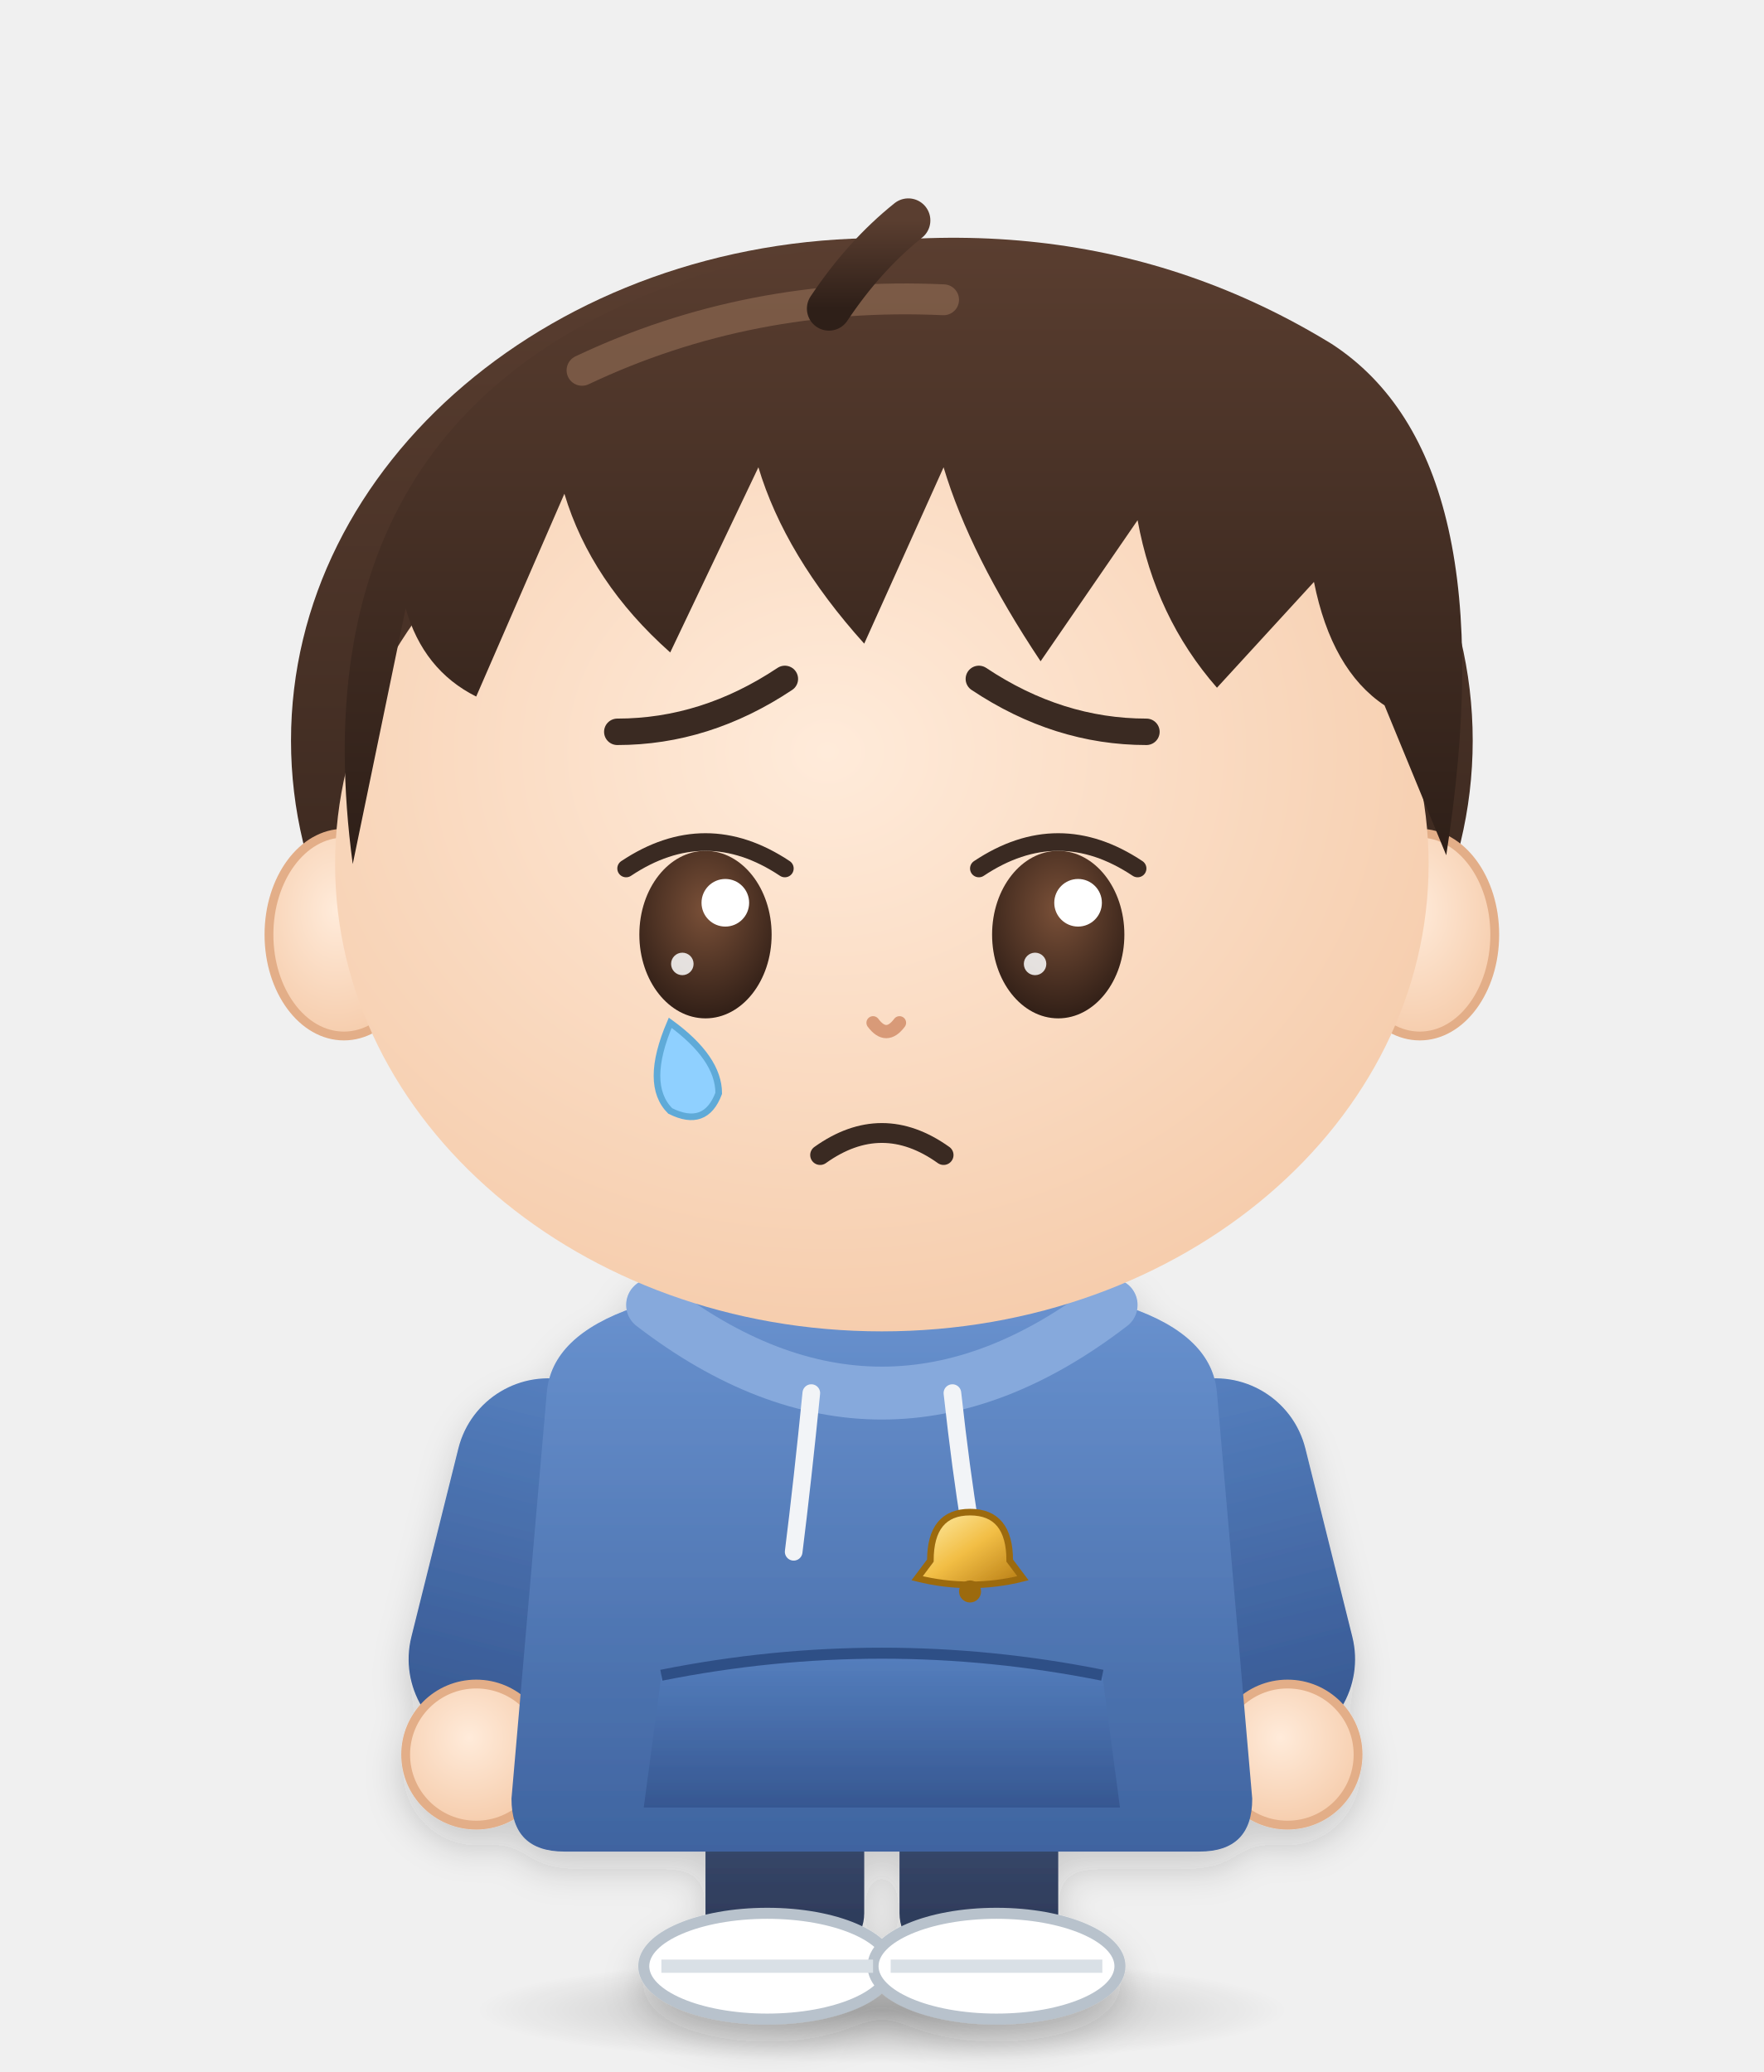
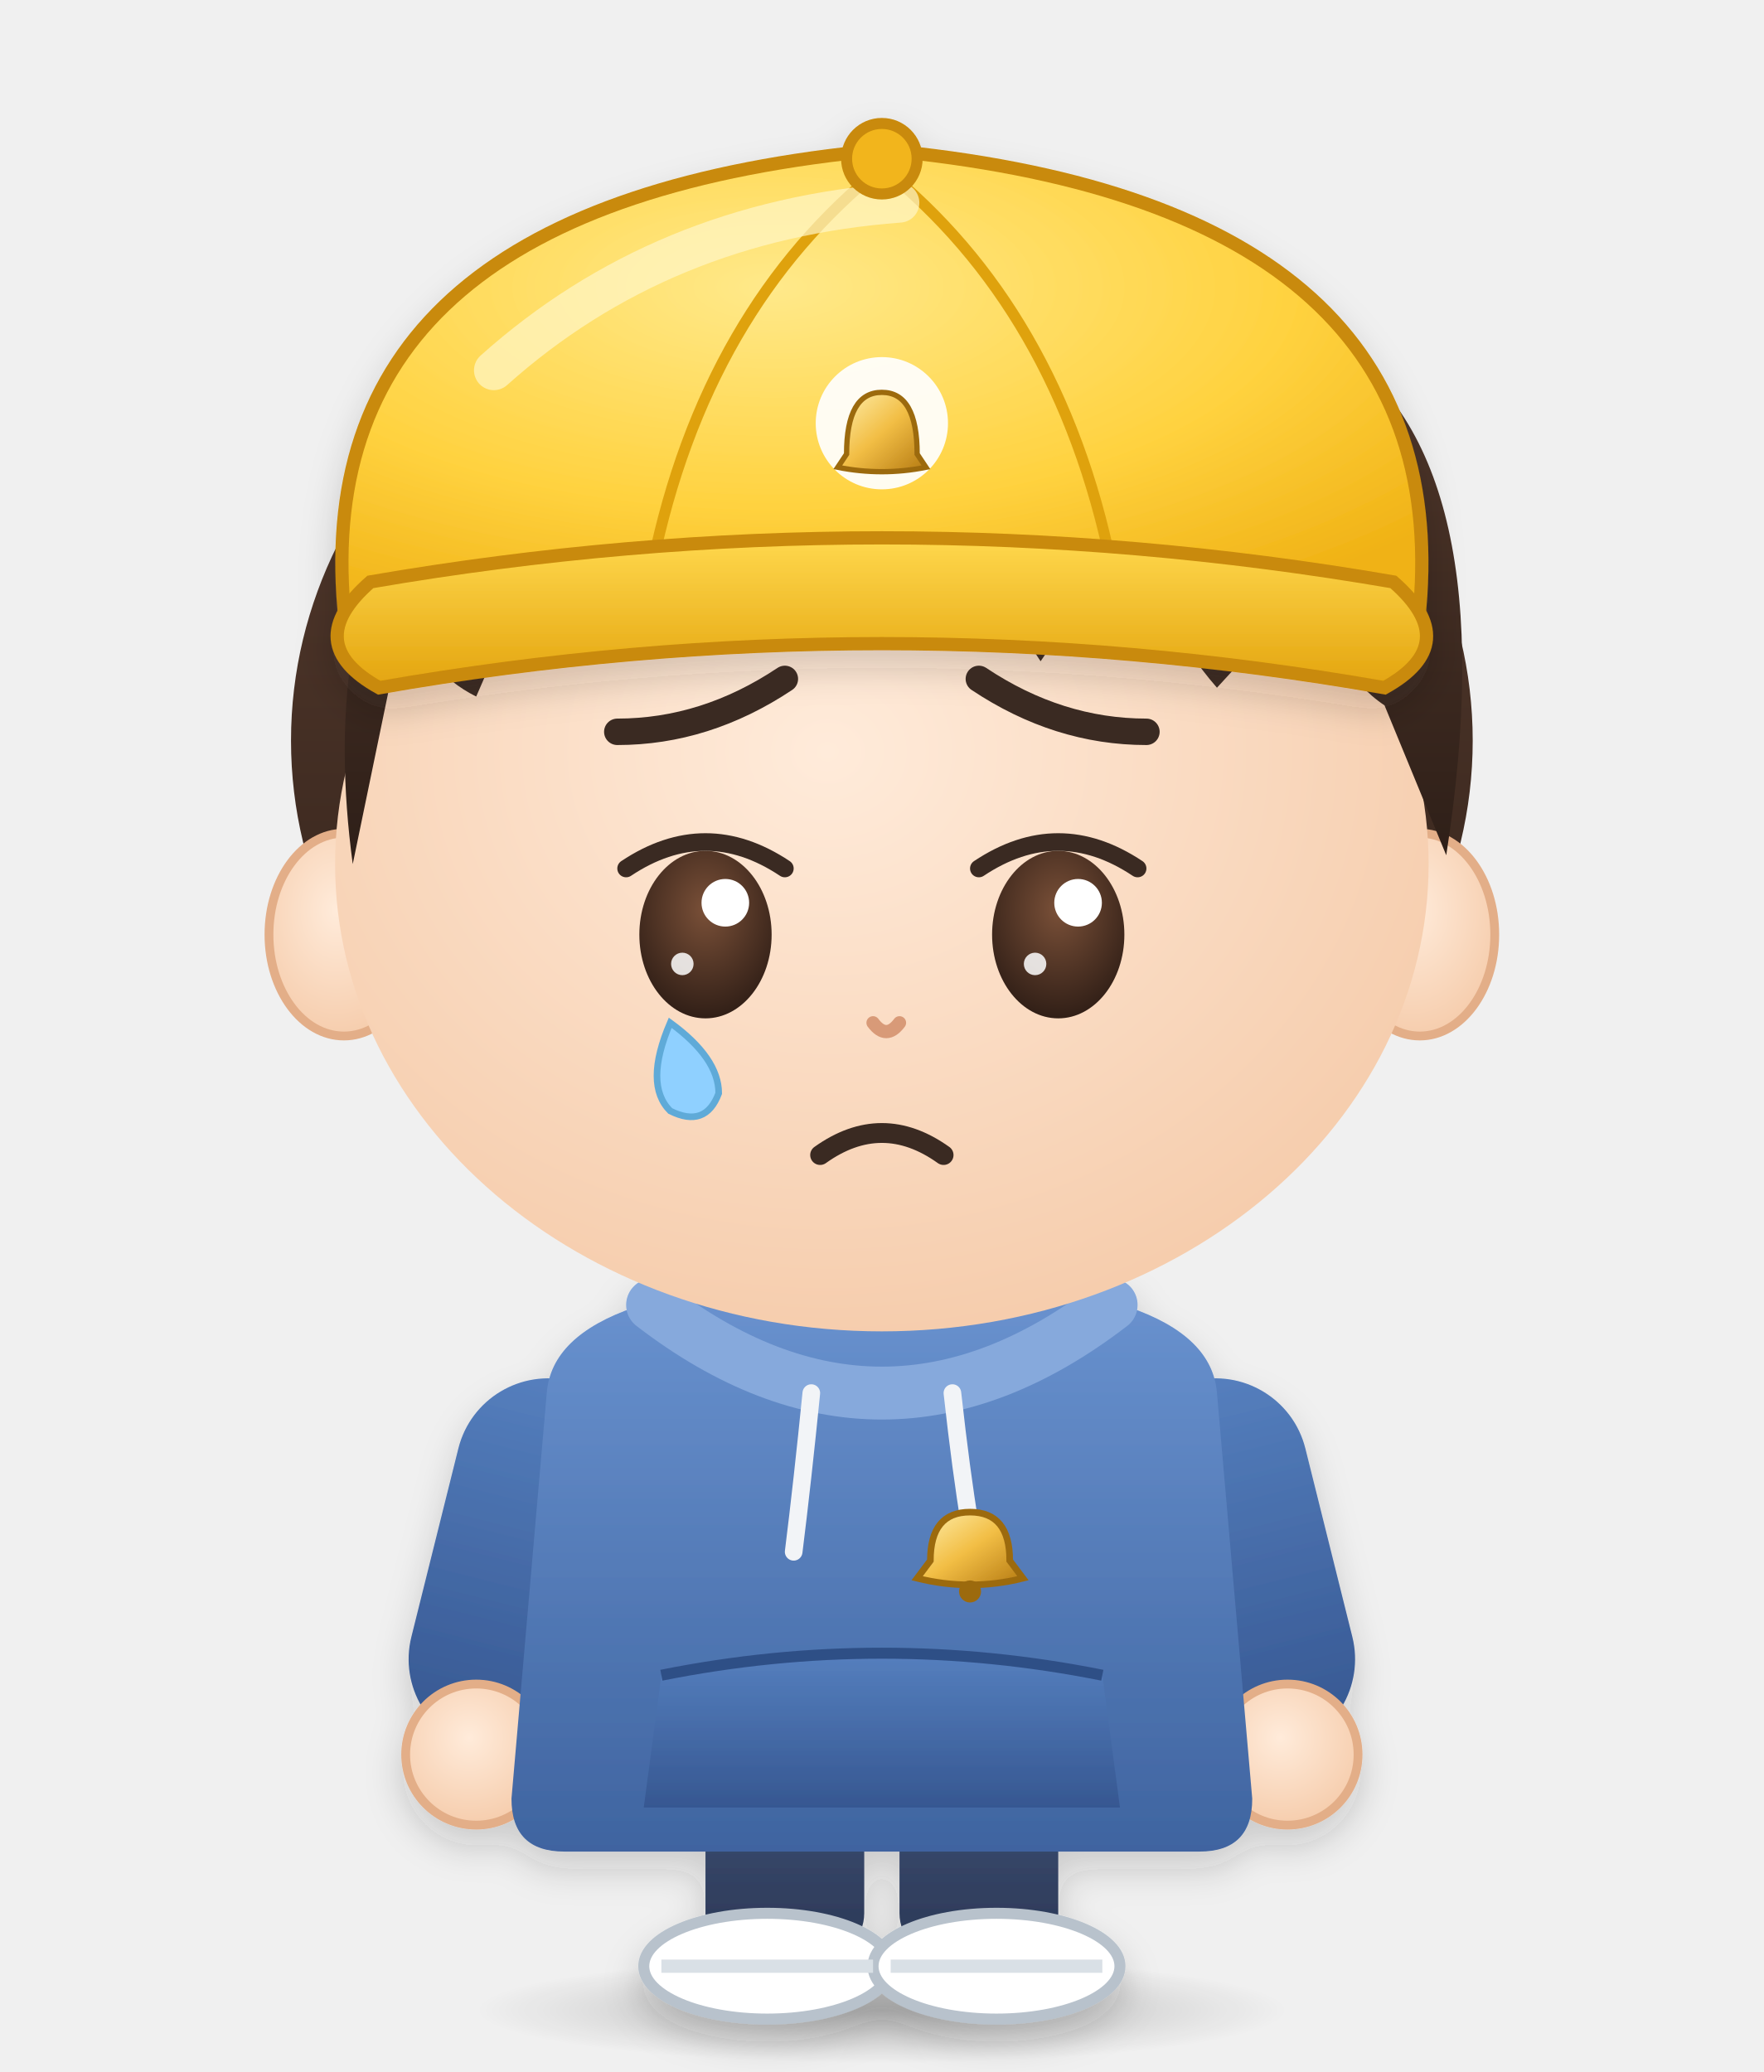
<svg xmlns="http://www.w3.org/2000/svg" viewBox="0 0 400 470" width="400" height="470">
  <defs>
    <radialGradient id="skin" cx="0.45" cy="0.38" r="0.75">
      <stop offset="0" stop-color="#FFEBDA" />
      <stop offset="1" stop-color="#F4C7A4" />
    </radialGradient>
    <linearGradient id="hair" x1="0" y1="0" x2="0" y2="1">
      <stop offset="0" stop-color="#5A3E30" />
      <stop offset="1" stop-color="#2E1F18" />
+     </linearGradient>
+     <radialGradient id="cap" cx="0.4" cy="0.3" r="0.8">
+       <stop offset="0" stop-color="#FFE98A" />
+       <stop offset="0.6" stop-color="#FFD23F" />
+       <stop offset="1" stop-color="#F0B215" />
+     </radialGradient>
+     <linearGradient id="brim" x1="0" y1="0" x2="0" y2="1">
+       <stop offset="0" stop-color="#FFD84D" />
+       <stop offset="1" stop-color="#E3A40E" />
    </linearGradient>
    <linearGradient id="hoodie" x1="0" y1="0" x2="0" y2="1">
      <stop offset="0" stop-color="#6A93D0" />
      <stop offset="1" stop-color="#3F64A0" />
    </linearGradient>
    <linearGradient id="hoodieDark" x1="0" y1="0" x2="0" y2="1">
      <stop offset="0" stop-color="#557FBE" />
      <stop offset="1" stop-color="#365791" />
    </linearGradient>
    <linearGradient id="jeans" x1="0" y1="0" x2="0" y2="1">
      <stop offset="0" stop-color="#3B4C70" />
      <stop offset="1" stop-color="#2A3754" />
    </linearGradient>
    <radialGradient id="iris" cx="0.5" cy="0.35" r="0.7">
      <stop offset="0" stop-color="#7A5038" />
      <stop offset="1" stop-color="#2B1B14" />
    </radialGradient>
    <linearGradient id="gold" x1="0" y1="0" x2="1" y2="1">
      <stop offset="0" stop-color="#FFF1B0" />
      <stop offset="0.5" stop-color="#F2BE45" />
      <stop offset="1" stop-color="#B57A12" />
    </linearGradient>
    <radialGradient id="ground" cx="0.5" cy="0.5" r="0.5">
      <stop offset="0" stop-color="#000" stop-opacity="0.25" />
      <stop offset="1" stop-color="#000" stop-opacity="0" />
    </radialGradient>
    <filter id="soft" x="-40%" y="-40%" width="180%" height="180%">
      <feGaussianBlur stdDeviation="4" />
    </filter>
    <filter id="shadow" x="-20%" y="-20%" width="140%" height="150%">
      <feDropShadow dx="0" dy="4" stdDeviation="4" flood-color="#2A2030" flood-opacity="0.18" />
    </filter>
  </defs>
  <ellipse cx="200" cy="456" rx="92" ry="12" fill="url(#ground)" />
  <g filter="url(#shadow)">
    <rect x="160" y="410" width="36" height="34" rx="10" fill="url(#jeans)" />
    <rect x="204" y="410" width="36" height="34" rx="10" fill="url(#jeans)" />
    <ellipse cx="174" cy="446" rx="28" ry="12" fill="#FFFFFF" stroke="#B8C2CC" stroke-width="2.5" />
    <ellipse cx="226" cy="446" rx="28" ry="12" fill="#FFFFFF" stroke="#B8C2CC" stroke-width="2.5" />
    <path d="M150 446 L198 446 M202 446 L250 446" stroke="#D9E0E6" stroke-width="3" />
    <rect x="98" y="312" width="42" height="86" rx="21" fill="url(#hoodieDark)" transform="rotate(14 119 355)" />
    <rect x="260" y="312" width="42" height="86" rx="21" fill="url(#hoodieDark)" transform="rotate(-14 281 355)" />
    <circle cx="108" cy="398" r="16" fill="url(#skin)" stroke="#E3AE88" stroke-width="2" />
    <circle cx="292" cy="398" r="16" fill="url(#skin)" stroke="#E3AE88" stroke-width="2" />
    <path d="M124 316 Q126 290 200 290 Q274 290 276 316 L284 408 Q284 420 272 420 L128 420 Q116 420 116 408 Z" fill="url(#hoodie)" />
    <path d="M150 380 Q200 370 250 380 L254 410 L146 410 Z" fill="url(#hoodieDark)" />
    <path d="M150 380 Q200 370 250 380" fill="none" stroke="#2F4F86" stroke-width="2.5" />
    <path d="M148 296 Q200 336 252 296" fill="none" stroke="#86A9DC" stroke-width="12" stroke-linecap="round" />
    <path d="M184 316 Q182 336 180 352" fill="none" stroke="#F2F4F7" stroke-width="4" stroke-linecap="round" />
    <path d="M216 316 Q218 334 220 346" fill="none" stroke="#F2F4F7" stroke-width="4" stroke-linecap="round" />
    <path d="M211 354 Q211 343 220 343 Q229 343 229 354 L232 358 Q220 361 208 358 Z" fill="url(#gold)" stroke="#9C6A10" stroke-width="1.5" />
    <circle cx="220" cy="361" r="2.5" fill="#9C6A10" />
  </g>
  <rect x="186" y="282" width="28" height="18" rx="6" fill="#EDB993" />
  <ellipse cx="200" cy="168" rx="134" ry="114" fill="url(#hair)" />
  <ellipse cx="78" cy="212" rx="17" ry="23" fill="url(#skin)" stroke="#E3AE88" stroke-width="2" />
  <ellipse cx="322" cy="212" rx="17" ry="23" fill="url(#skin)" stroke="#E3AE88" stroke-width="2" />
  <ellipse cx="200" cy="196" rx="124" ry="106" fill="url(#skin)" />
  <path d="M80 196 Q66 92 160 62 Q240 40 302 78 Q342 104 328 194 L314 160 Q302 152 298 132            L276 156 Q262 140 258 118 L236 150 Q220 126 214 106 L196 146 Q178 126 172 106            L152 148 Q134 132 128 112 L108 158 Q96 152 92 138 Z" fill="url(#hair)" />
-   <path d="M132 84 Q170 66 214 68" fill="none" stroke="#8A6650" stroke-width="7" stroke-linecap="round" opacity="0.7" />
-   <path d="M188 70 Q196 58 206 50" fill="none" stroke="url(#hair)" stroke-width="10" stroke-linecap="round" />
+   <g filter="url(#shadow)">
+     <path d="M78 138 Q70 46 200 34 Q330 46 322 138 Q200 118 78 138 Z" fill="url(#cap)" stroke="#C98A0A" stroke-width="3" />
+     <path d="M200 38 Q160 70 148 128 M200 38 Q240 70 252 128" fill="none" stroke="#DFA20F" stroke-width="2.5" />
+     <path d="M112 84 Q150 50 204 46" fill="none" stroke="#FFF6C8" stroke-width="9" stroke-linecap="round" opacity="0.7" />
+     <circle cx="200" cy="36" r="8" fill="#F2B51C" stroke="#C98A0A" stroke-width="2.5" />
+     <circle cx="200" cy="96" r="15" fill="#FFFFFF" opacity="0.92" />
+     <path d="M192 103 Q192 89 200 89 Q208 89 208 103 L210 106 Q200 108 190 106 Z" fill="url(#gold)" stroke="#9C6A10" stroke-width="1.2" />
+     <path d="M84 132 Q200 112 316 132 Q332 146 314 156 Q200 136 86 156 Q68 146 84 132 Z" fill="url(#brim)" stroke="#C98A0A" stroke-width="3" />
+   </g>
  <path d="M198 232 Q201 236 204 232" fill="none" stroke="#D89A78" stroke-width="3" stroke-linecap="round" />
  <path d="M152 232 Q146 246 152 252 Q160 256 163 248 Q163 240 152 232 Z" fill="#8FD0FF" stroke="#5FAAD8" stroke-width="1.5" />
  <path d="M140 166 Q160 166 178 154" fill="none" stroke="#3A2A22" stroke-width="6" stroke-linecap="round" stroke-linejoin="round" />
  <path d="M222 154 Q240 166 260 166" fill="none" stroke="#3A2A22" stroke-width="6" stroke-linecap="round" stroke-linejoin="round" />
  <ellipse cx="160" cy="212" rx="15" ry="19" fill="url(#iris)" />
  <circle cx="164.5" cy="204.78" r="5.4" fill="#FFFFFF" />
  <circle cx="154.75" cy="218.65" r="2.55" fill="#FFFFFF" opacity="0.85" />
  <path d="M142 197 Q160 185 178 197" fill="none" stroke="#3A2A22" stroke-width="4" stroke-linecap="round" stroke-linejoin="round" />
  <ellipse cx="240" cy="212" rx="15" ry="19" fill="url(#iris)" />
  <circle cx="244.5" cy="204.78" r="5.4" fill="#FFFFFF" />
  <circle cx="234.75" cy="218.65" r="2.55" fill="#FFFFFF" opacity="0.85" />
  <path d="M222 197 Q240 185 258 197" fill="none" stroke="#3A2A22" stroke-width="4" stroke-linecap="round" stroke-linejoin="round" />
  <path d="M186 262 Q200 252 214 262" fill="none" stroke="#3A2A22" stroke-width="4.5" stroke-linecap="round" stroke-linejoin="round" />
</svg>
